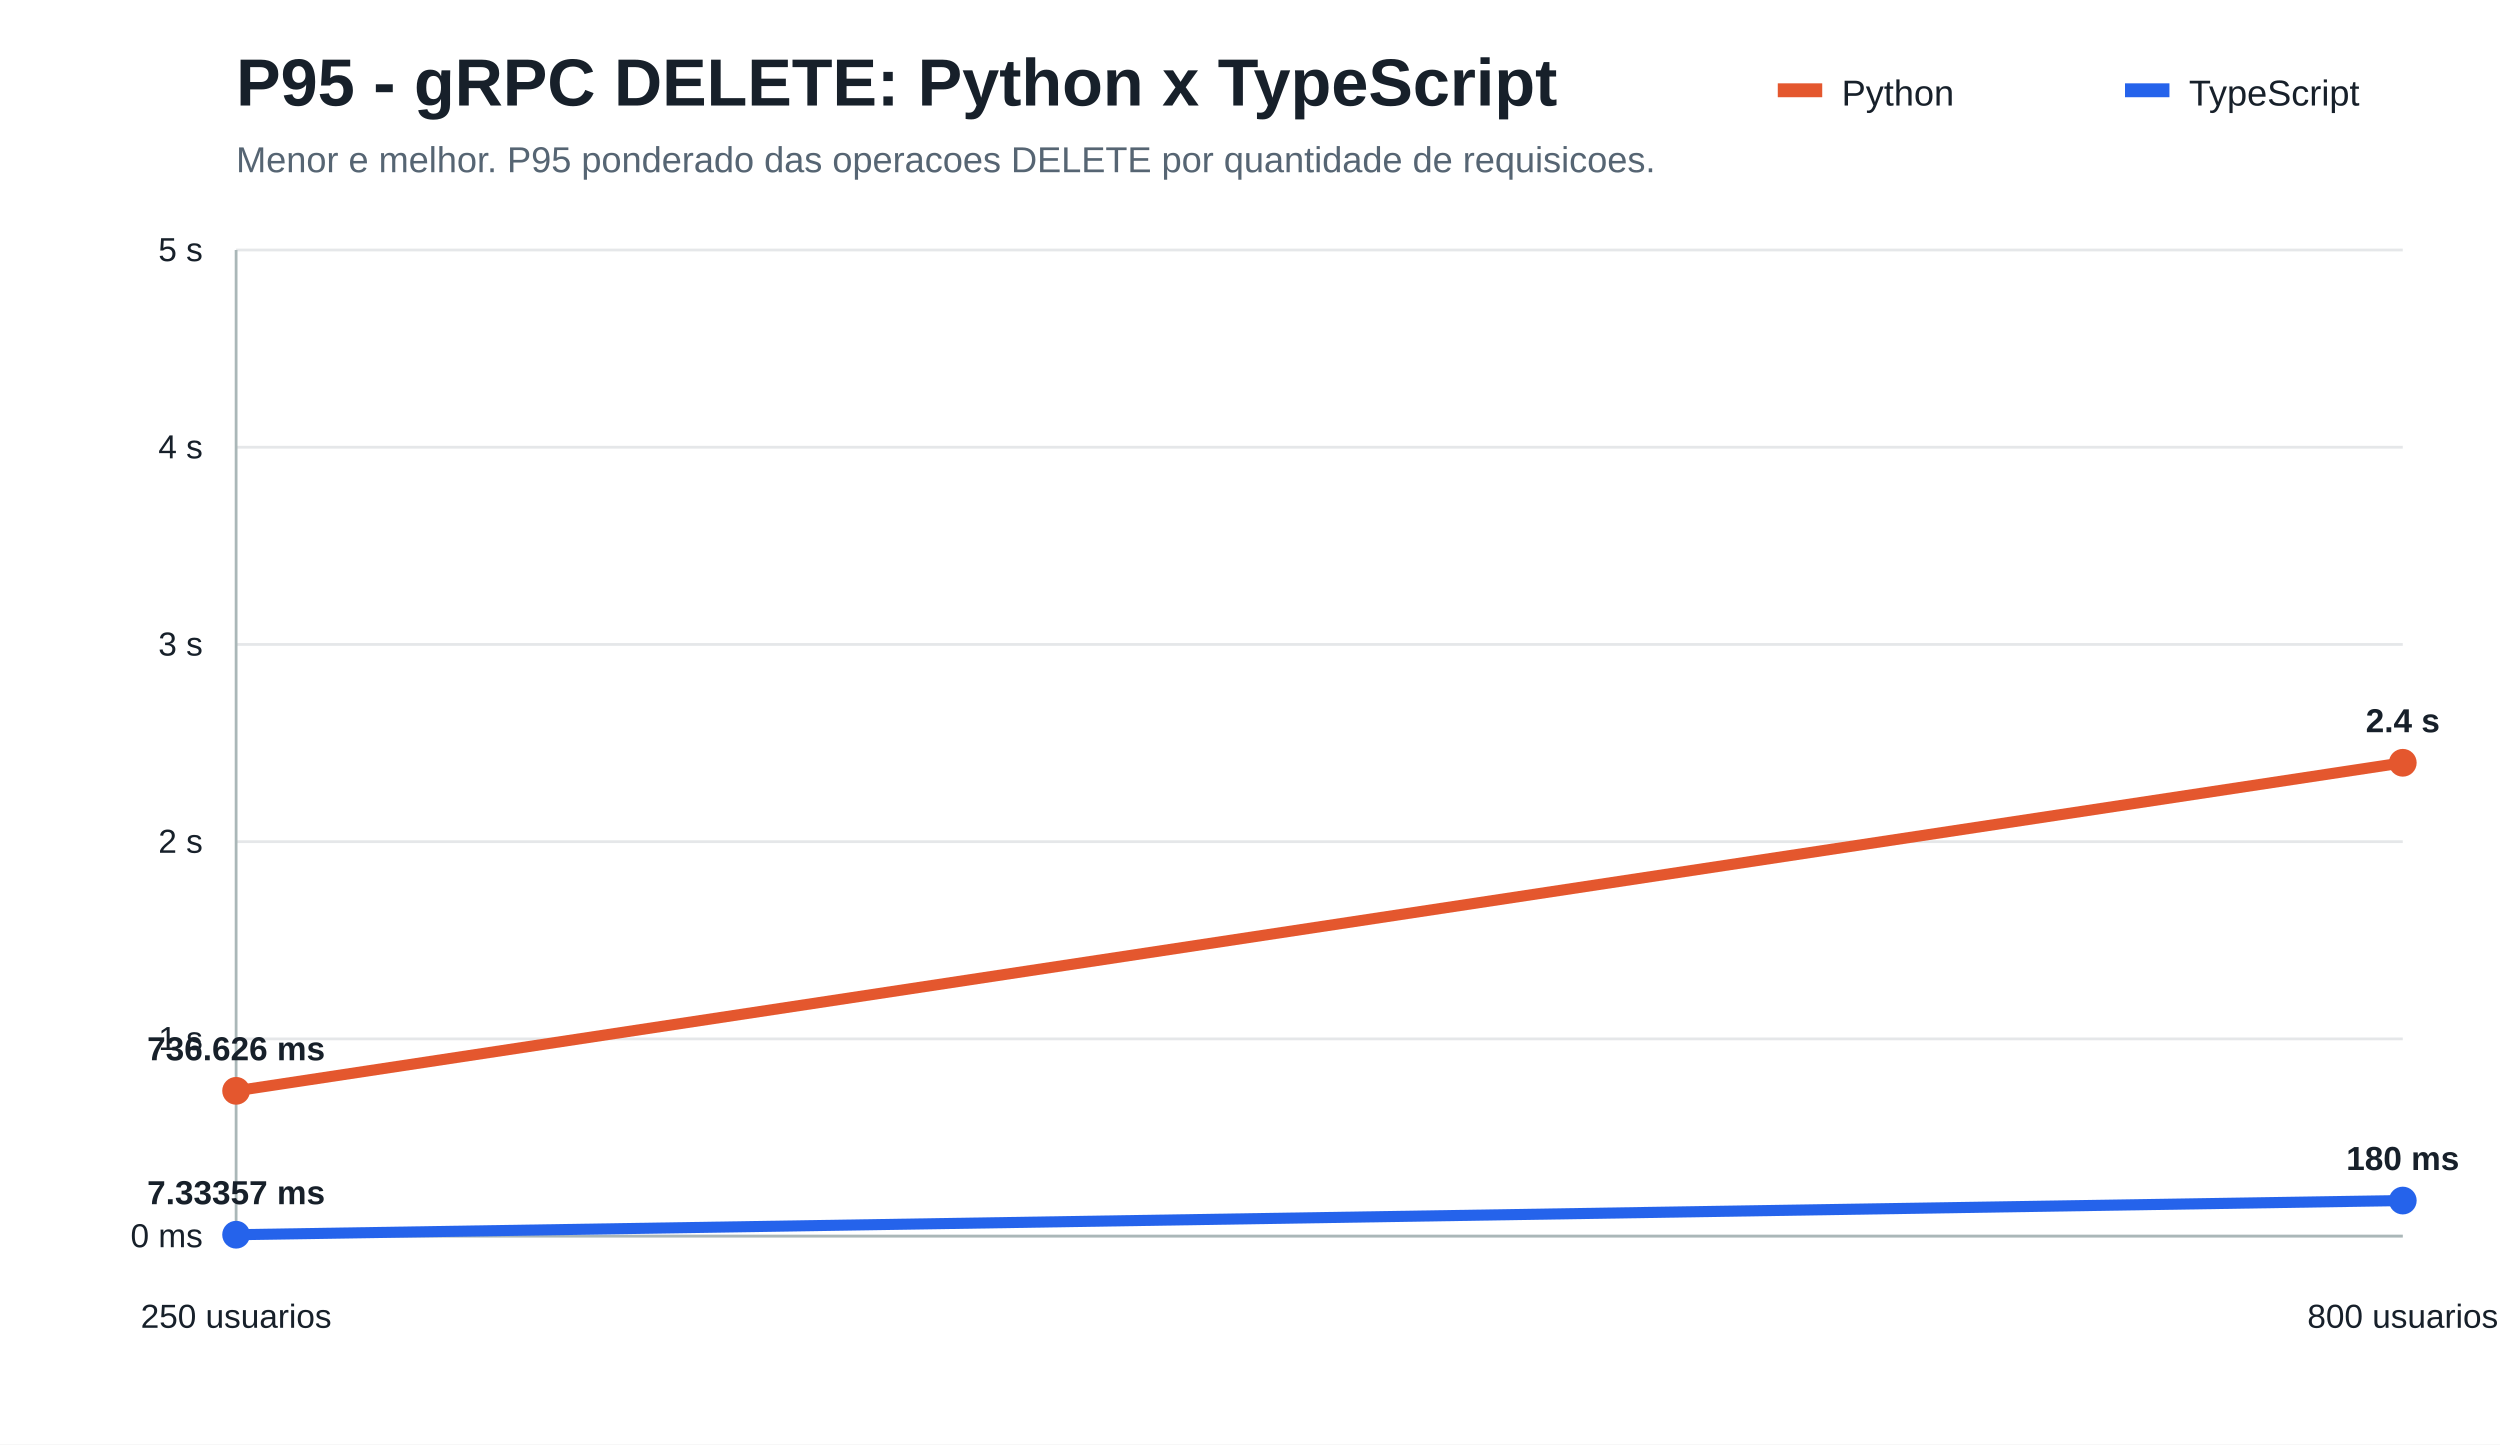
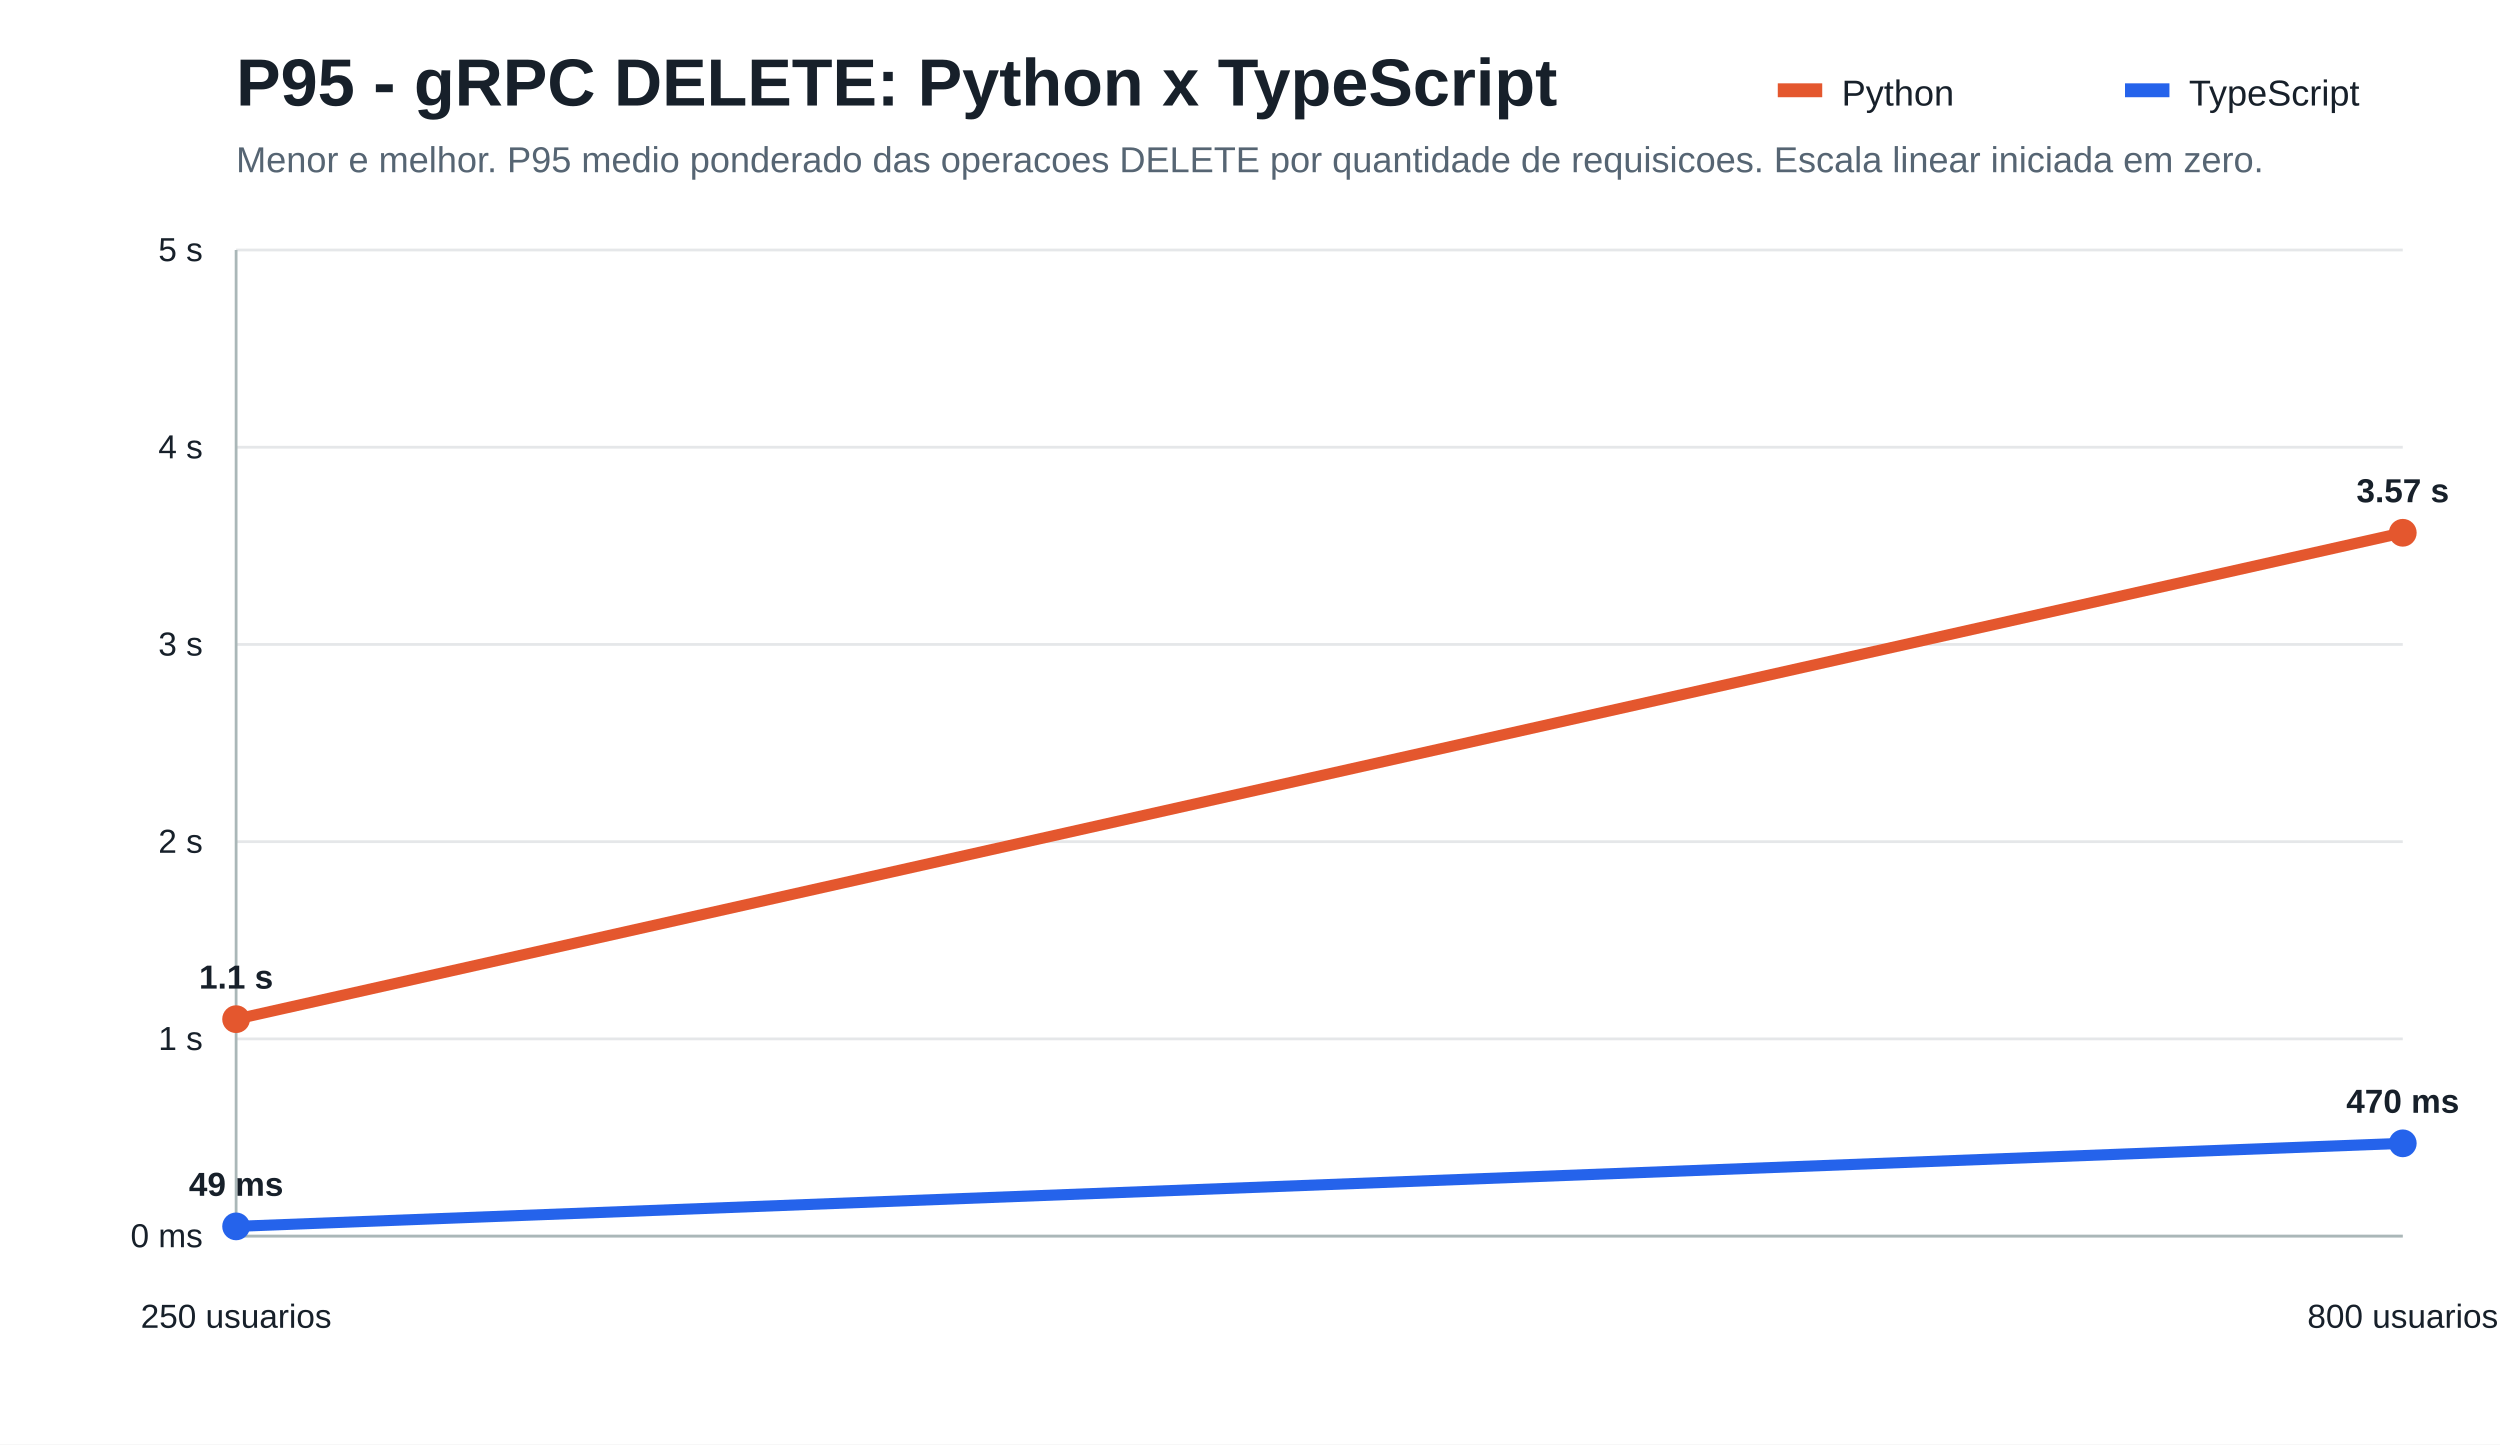
<svg xmlns="http://www.w3.org/2000/svg" width="900" height="520" viewBox="0 0 900 520">
  <style>text{font-family:Arial,sans-serif;fill:#17202a}.title{font-size:24px;font-weight:700}.subtitle{font-size:13px;fill:#566573}.axis{stroke:#aab7b8;stroke-width:1}.grid{stroke:#e5e7e9;stroke-width:1}.label{font-size:12px}.value{font-size:12px;font-weight:700}.legend{font-size:13px}</style>
  <rect width="100%" height="100%" fill="#ffffff" />
  <text x="85" y="38" class="title">P95 - gRPC DELETE: Python x TypeScript</text>
-   <text x="85" y="62" class="subtitle">Menor e melhor. P95 ponderado das operacoes DELETE por quantidade de requisicoes.</text>
+   <text x="85" y="62" class="subtitle">Menor e melhor. P95 medio ponderado das operacoes DELETE por quantidade de requisicoes. Escala linear iniciada em zero.</text>
  <line x1="85" y1="445.0" x2="865" y2="445.0" class="grid" />
  <text x="73" y="449.0" text-anchor="end" class="label">0 ms</text>
  <line x1="85" y1="374.0" x2="865" y2="374.0" class="grid" />
  <text x="73" y="378.0" text-anchor="end" class="label">1 s</text>
  <line x1="85" y1="303.0" x2="865" y2="303.0" class="grid" />
  <text x="73" y="307.0" text-anchor="end" class="label">2 s</text>
  <line x1="85" y1="232.0" x2="865" y2="232.0" class="grid" />
  <text x="73" y="236.0" text-anchor="end" class="label">3 s</text>
  <line x1="85" y1="161.0" x2="865" y2="161.0" class="grid" />
  <text x="73" y="165.0" text-anchor="end" class="label">4 s</text>
  <line x1="85" y1="90.0" x2="865" y2="90.0" class="grid" />
  <text x="73" y="94.0" text-anchor="end" class="label">5 s</text>
  <line x1="85" y1="90" x2="85" y2="445" class="axis" />
  <line x1="85" y1="445" x2="865" y2="445" class="axis" />
  <text x="85.0" y="478" text-anchor="middle" class="label">250 usuarios</text>
  <text x="865.0" y="478" text-anchor="middle" class="label">800 usuarios</text>
-   <polyline points="85.0,392.7 865.0,274.6" fill="none" stroke="#e4572e" stroke-width="4" stroke-linecap="round" stroke-linejoin="round" />
-   <circle cx="85.0" cy="392.7" r="5" fill="#e4572e" />
-   <text x="85.0" y="381.7" text-anchor="middle" class="value">736.626 ms</text>
-   <circle cx="865.0" cy="274.6" r="5" fill="#e4572e" />
-   <text x="865.0" y="263.6" text-anchor="middle" class="value">2.4 s</text>
-   <polyline points="85.0,444.5 865.0,432.2" fill="none" stroke="#2563eb" stroke-width="4" stroke-linecap="round" stroke-linejoin="round" />
-   <circle cx="85.0" cy="444.5" r="5" fill="#2563eb" />
-   <text x="85.0" y="433.5" text-anchor="middle" class="value">7.33357 ms</text>
-   <circle cx="865.0" cy="432.2" r="5" fill="#2563eb" />
-   <text x="865.0" y="421.2" text-anchor="middle" class="value">180 ms</text>
+   <polyline points="85.0,366.9 865.0,191.8" fill="none" stroke="#e4572e" stroke-width="4" stroke-linecap="round" stroke-linejoin="round" />
+   <circle cx="85.0" cy="366.9" r="5" fill="#e4572e" />
+   <text x="85.0" y="355.9" text-anchor="middle" class="value">1.1 s</text>
+   <circle cx="865.0" cy="191.8" r="5" fill="#e4572e" />
+   <text x="865.0" y="180.8" text-anchor="middle" class="value">3.57 s</text>
+   <polyline points="85.0,441.5 865.0,411.6" fill="none" stroke="#2563eb" stroke-width="4" stroke-linecap="round" stroke-linejoin="round" />
+   <circle cx="85.0" cy="441.5" r="5" fill="#2563eb" />
+   <text x="85.0" y="430.5" text-anchor="middle" class="value">49 ms</text>
+   <circle cx="865.0" cy="411.6" r="5" fill="#2563eb" />
+   <text x="865.0" y="400.6" text-anchor="middle" class="value">470 ms</text>
  <rect x="640" y="30" width="16" height="5" fill="#e4572e" />
  <text x="663" y="38" class="legend">Python</text>
  <rect x="765" y="30" width="16" height="5" fill="#2563eb" />
  <text x="788" y="38" class="legend">TypeScript</text>
</svg>
